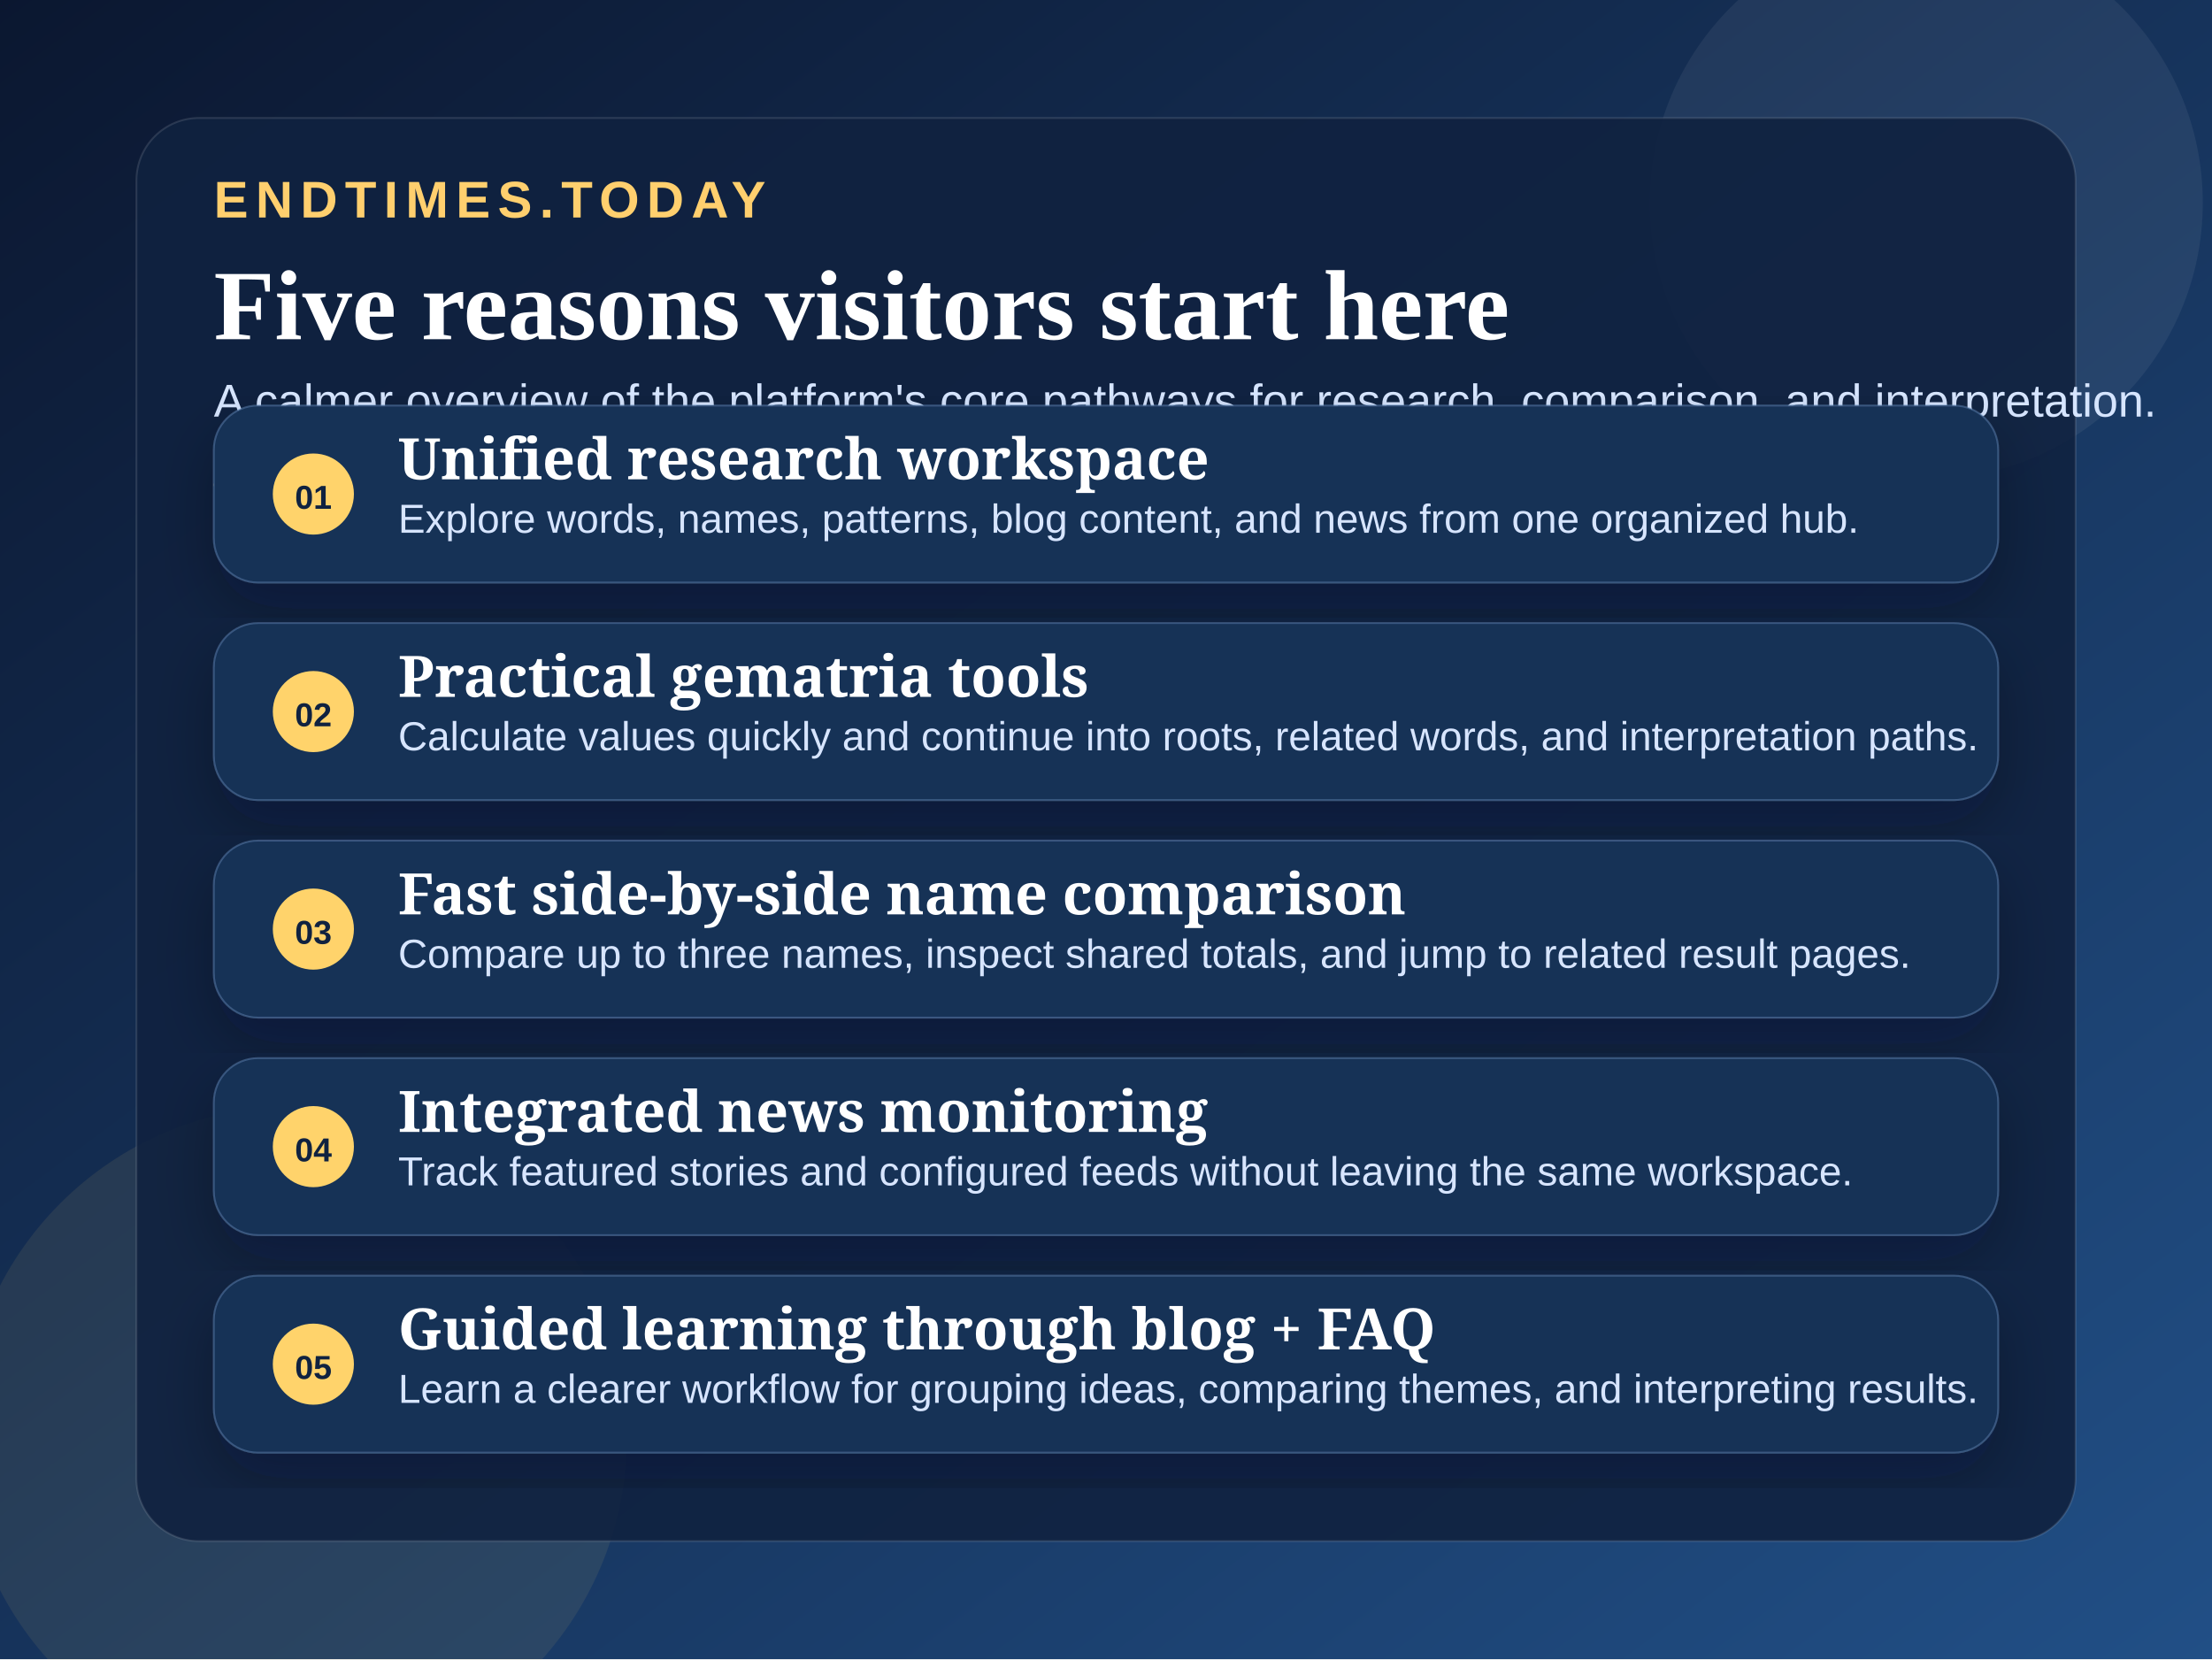
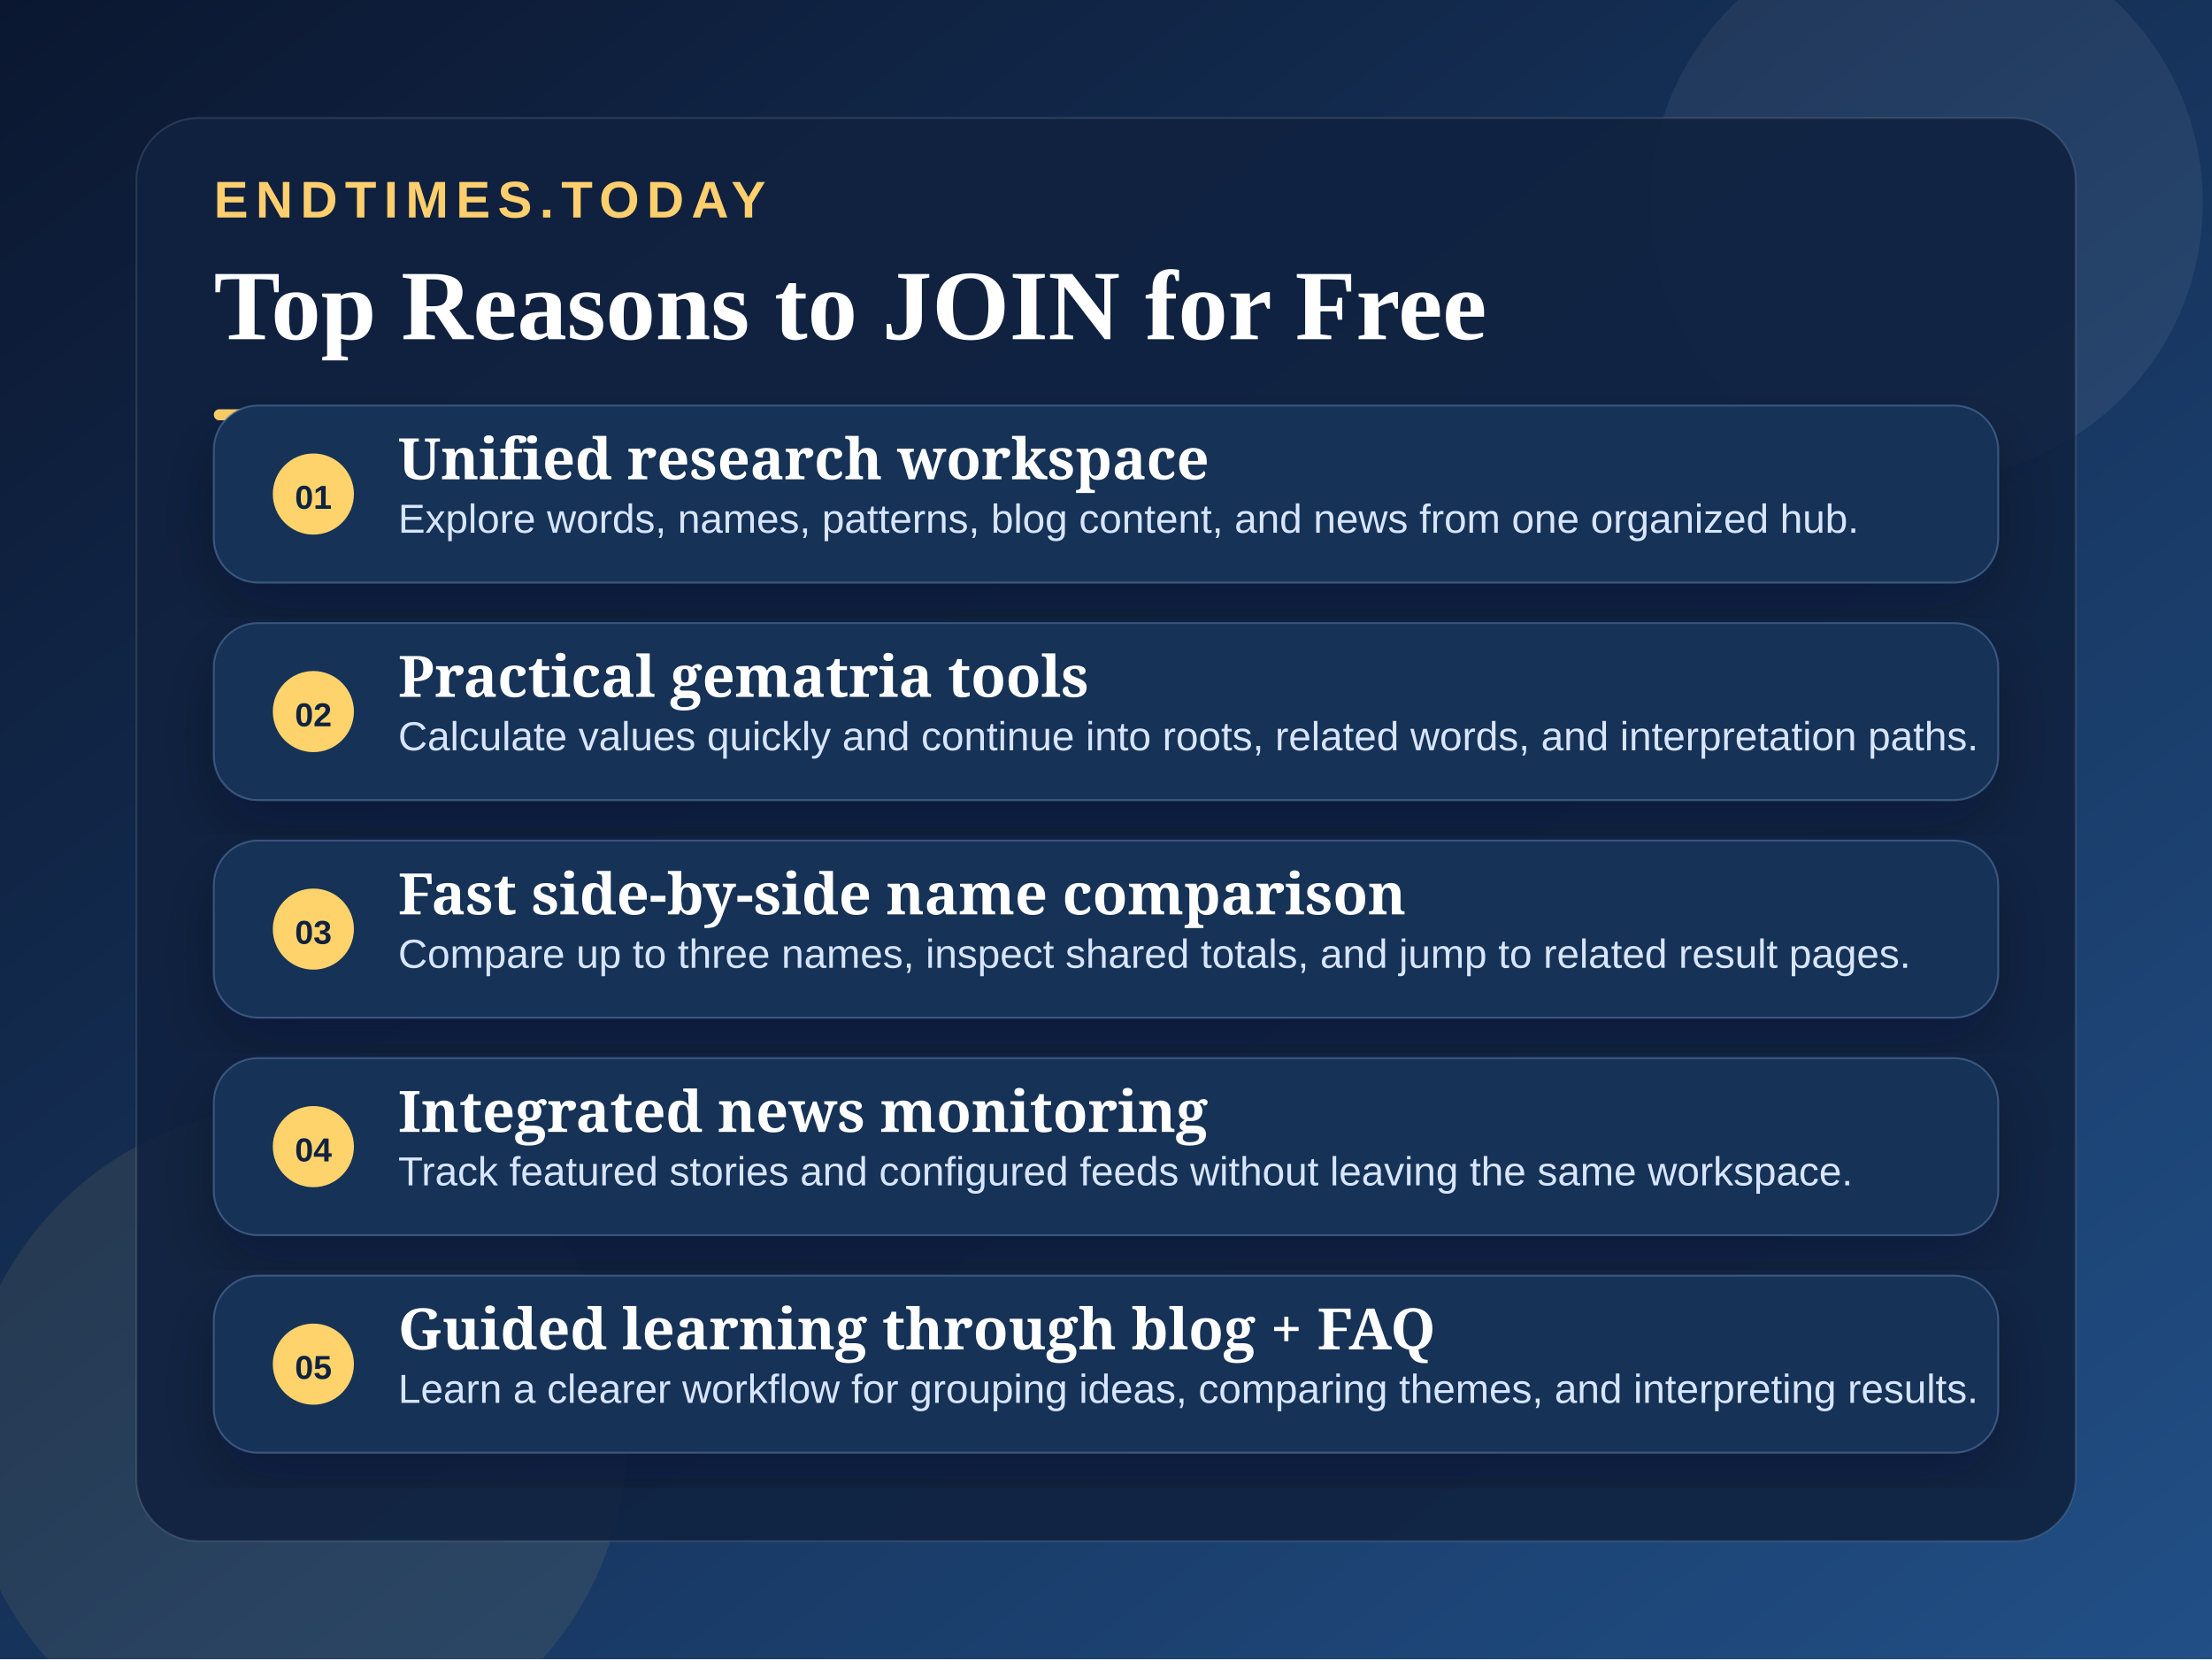
<svg xmlns="http://www.w3.org/2000/svg" width="1200" height="900" viewBox="0 0 1200 900" role="img" aria-labelledby="title desc">
  <defs>
    <linearGradient id="bg" x1="0" y1="0" x2="1" y2="1">
      <stop offset="0%" stop-color="#0b1730" />
      <stop offset="100%" stop-color="#214f86" />
    </linearGradient>
    <linearGradient id="accent" x1="0" y1="0" x2="1" y2="0">
      <stop offset="0%" stop-color="#ffd36b" />
      <stop offset="100%" stop-color="#ff9a31" />
    </linearGradient>
    <filter id="shadow" x="-20%" y="-20%" width="140%" height="140%">
      <feDropShadow dx="0" dy="14" stdDeviation="16" flood-color="#07101f" flood-opacity="0.28" />
    </filter>
  </defs>
  <rect width="1200" height="900" fill="url(#bg)" />
  <circle cx="1045" cy="110" r="150" fill="#ffffff" opacity="0.06" />
  <circle cx="160" cy="780" r="180" fill="#ffd36b" opacity="0.08" />
  <rect x="74" y="64" width="1052" height="772" rx="34" fill="#102240" fill-opacity="0.9" stroke="#ffffff" stroke-opacity="0.12" />
  <g transform="translate(116 118)">
    <text x="0" y="0" fill="#ffcf6e" font-size="28" font-family="Arial, Helvetica, sans-serif" font-weight="700" letter-spacing="4">ENDTIMES.TODAY</text>
-     <text x="0" y="66" fill="#ffffff" font-size="54" font-family="Georgia, 'Times New Roman', serif" font-weight="700">Five reasons visitors start here</text>
-     <text x="0" y="108" fill="#d6e5ff" font-size="25" font-family="Arial, Helvetica, sans-serif">A calmer overview of the platform's core pathways for research, comparison, and interpretation.</text>
-     <rect x="0" y="142" width="220" height="6" rx="3" fill="url(#accent)" />
+     <text x="0" y="66" fill="#ffffff" font-size="54" font-family="Georgia, 'Times New Roman', serif" font-weight="700">Top Reasons to JOIN for Free</text>
+     <rect x="0" y="104" width="220" height="6" rx="3" fill="url(#accent)" />
  </g>
  <g transform="translate(116 220)">
    <rect x="0" y="0" width="968" height="96" rx="24" fill="#163156" stroke="#5f82b1" stroke-opacity="0.5" filter="url(#shadow)" />
    <circle cx="54" cy="48" r="22" fill="#ffd36b" />
    <text x="54" y="56" text-anchor="middle" fill="#102240" font-size="18" font-family="Arial, Helvetica, sans-serif" font-weight="700">01</text>
    <text x="100" y="40" fill="#ffffff" font-size="31" font-family="Georgia, serif" font-weight="700">Unified research workspace</text>
    <text x="100" y="69" fill="#d7e5ff" font-size="22" font-family="Arial, Helvetica, sans-serif">Explore words, names, patterns, blog content, and news from one organized hub.</text>
  </g>
  <g transform="translate(116 338)">
    <rect x="0" y="0" width="968" height="96" rx="24" fill="#163156" stroke="#5f82b1" stroke-opacity="0.5" filter="url(#shadow)" />
    <circle cx="54" cy="48" r="22" fill="#ffd36b" />
    <text x="54" y="56" text-anchor="middle" fill="#102240" font-size="18" font-family="Arial, Helvetica, sans-serif" font-weight="700">02</text>
    <text x="100" y="40" fill="#ffffff" font-size="31" font-family="Georgia, serif" font-weight="700">Practical gematria tools</text>
    <text x="100" y="69" fill="#d7e5ff" font-size="22" font-family="Arial, Helvetica, sans-serif">Calculate values quickly and continue into roots, related words, and interpretation paths.</text>
  </g>
  <g transform="translate(116 456)">
    <rect x="0" y="0" width="968" height="96" rx="24" fill="#163156" stroke="#5f82b1" stroke-opacity="0.5" filter="url(#shadow)" />
    <circle cx="54" cy="48" r="22" fill="#ffd36b" />
    <text x="54" y="56" text-anchor="middle" fill="#102240" font-size="18" font-family="Arial, Helvetica, sans-serif" font-weight="700">03</text>
    <text x="100" y="40" fill="#ffffff" font-size="31" font-family="Georgia, serif" font-weight="700">Fast side-by-side name comparison</text>
    <text x="100" y="69" fill="#d7e5ff" font-size="22" font-family="Arial, Helvetica, sans-serif">Compare up to three names, inspect shared totals, and jump to related result pages.</text>
  </g>
  <g transform="translate(116 574)">
    <rect x="0" y="0" width="968" height="96" rx="24" fill="#163156" stroke="#5f82b1" stroke-opacity="0.5" filter="url(#shadow)" />
    <circle cx="54" cy="48" r="22" fill="#ffd36b" />
    <text x="54" y="56" text-anchor="middle" fill="#102240" font-size="18" font-family="Arial, Helvetica, sans-serif" font-weight="700">04</text>
    <text x="100" y="40" fill="#ffffff" font-size="31" font-family="Georgia, serif" font-weight="700">Integrated news monitoring</text>
    <text x="100" y="69" fill="#d7e5ff" font-size="22" font-family="Arial, Helvetica, sans-serif">Track featured stories and configured feeds without leaving the same workspace.</text>
  </g>
  <g transform="translate(116 692)">
    <rect x="0" y="0" width="968" height="96" rx="24" fill="#163156" stroke="#5f82b1" stroke-opacity="0.5" filter="url(#shadow)" />
    <circle cx="54" cy="48" r="22" fill="#ffd36b" />
    <text x="54" y="56" text-anchor="middle" fill="#102240" font-size="18" font-family="Arial, Helvetica, sans-serif" font-weight="700">05</text>
    <text x="100" y="40" fill="#ffffff" font-size="31" font-family="Georgia, serif" font-weight="700">Guided learning through blog + FAQ</text>
    <text x="100" y="69" fill="#d7e5ff" font-size="22" font-family="Arial, Helvetica, sans-serif">Learn a clearer workflow for grouping ideas, comparing themes, and interpreting results.</text>
  </g>
</svg>
